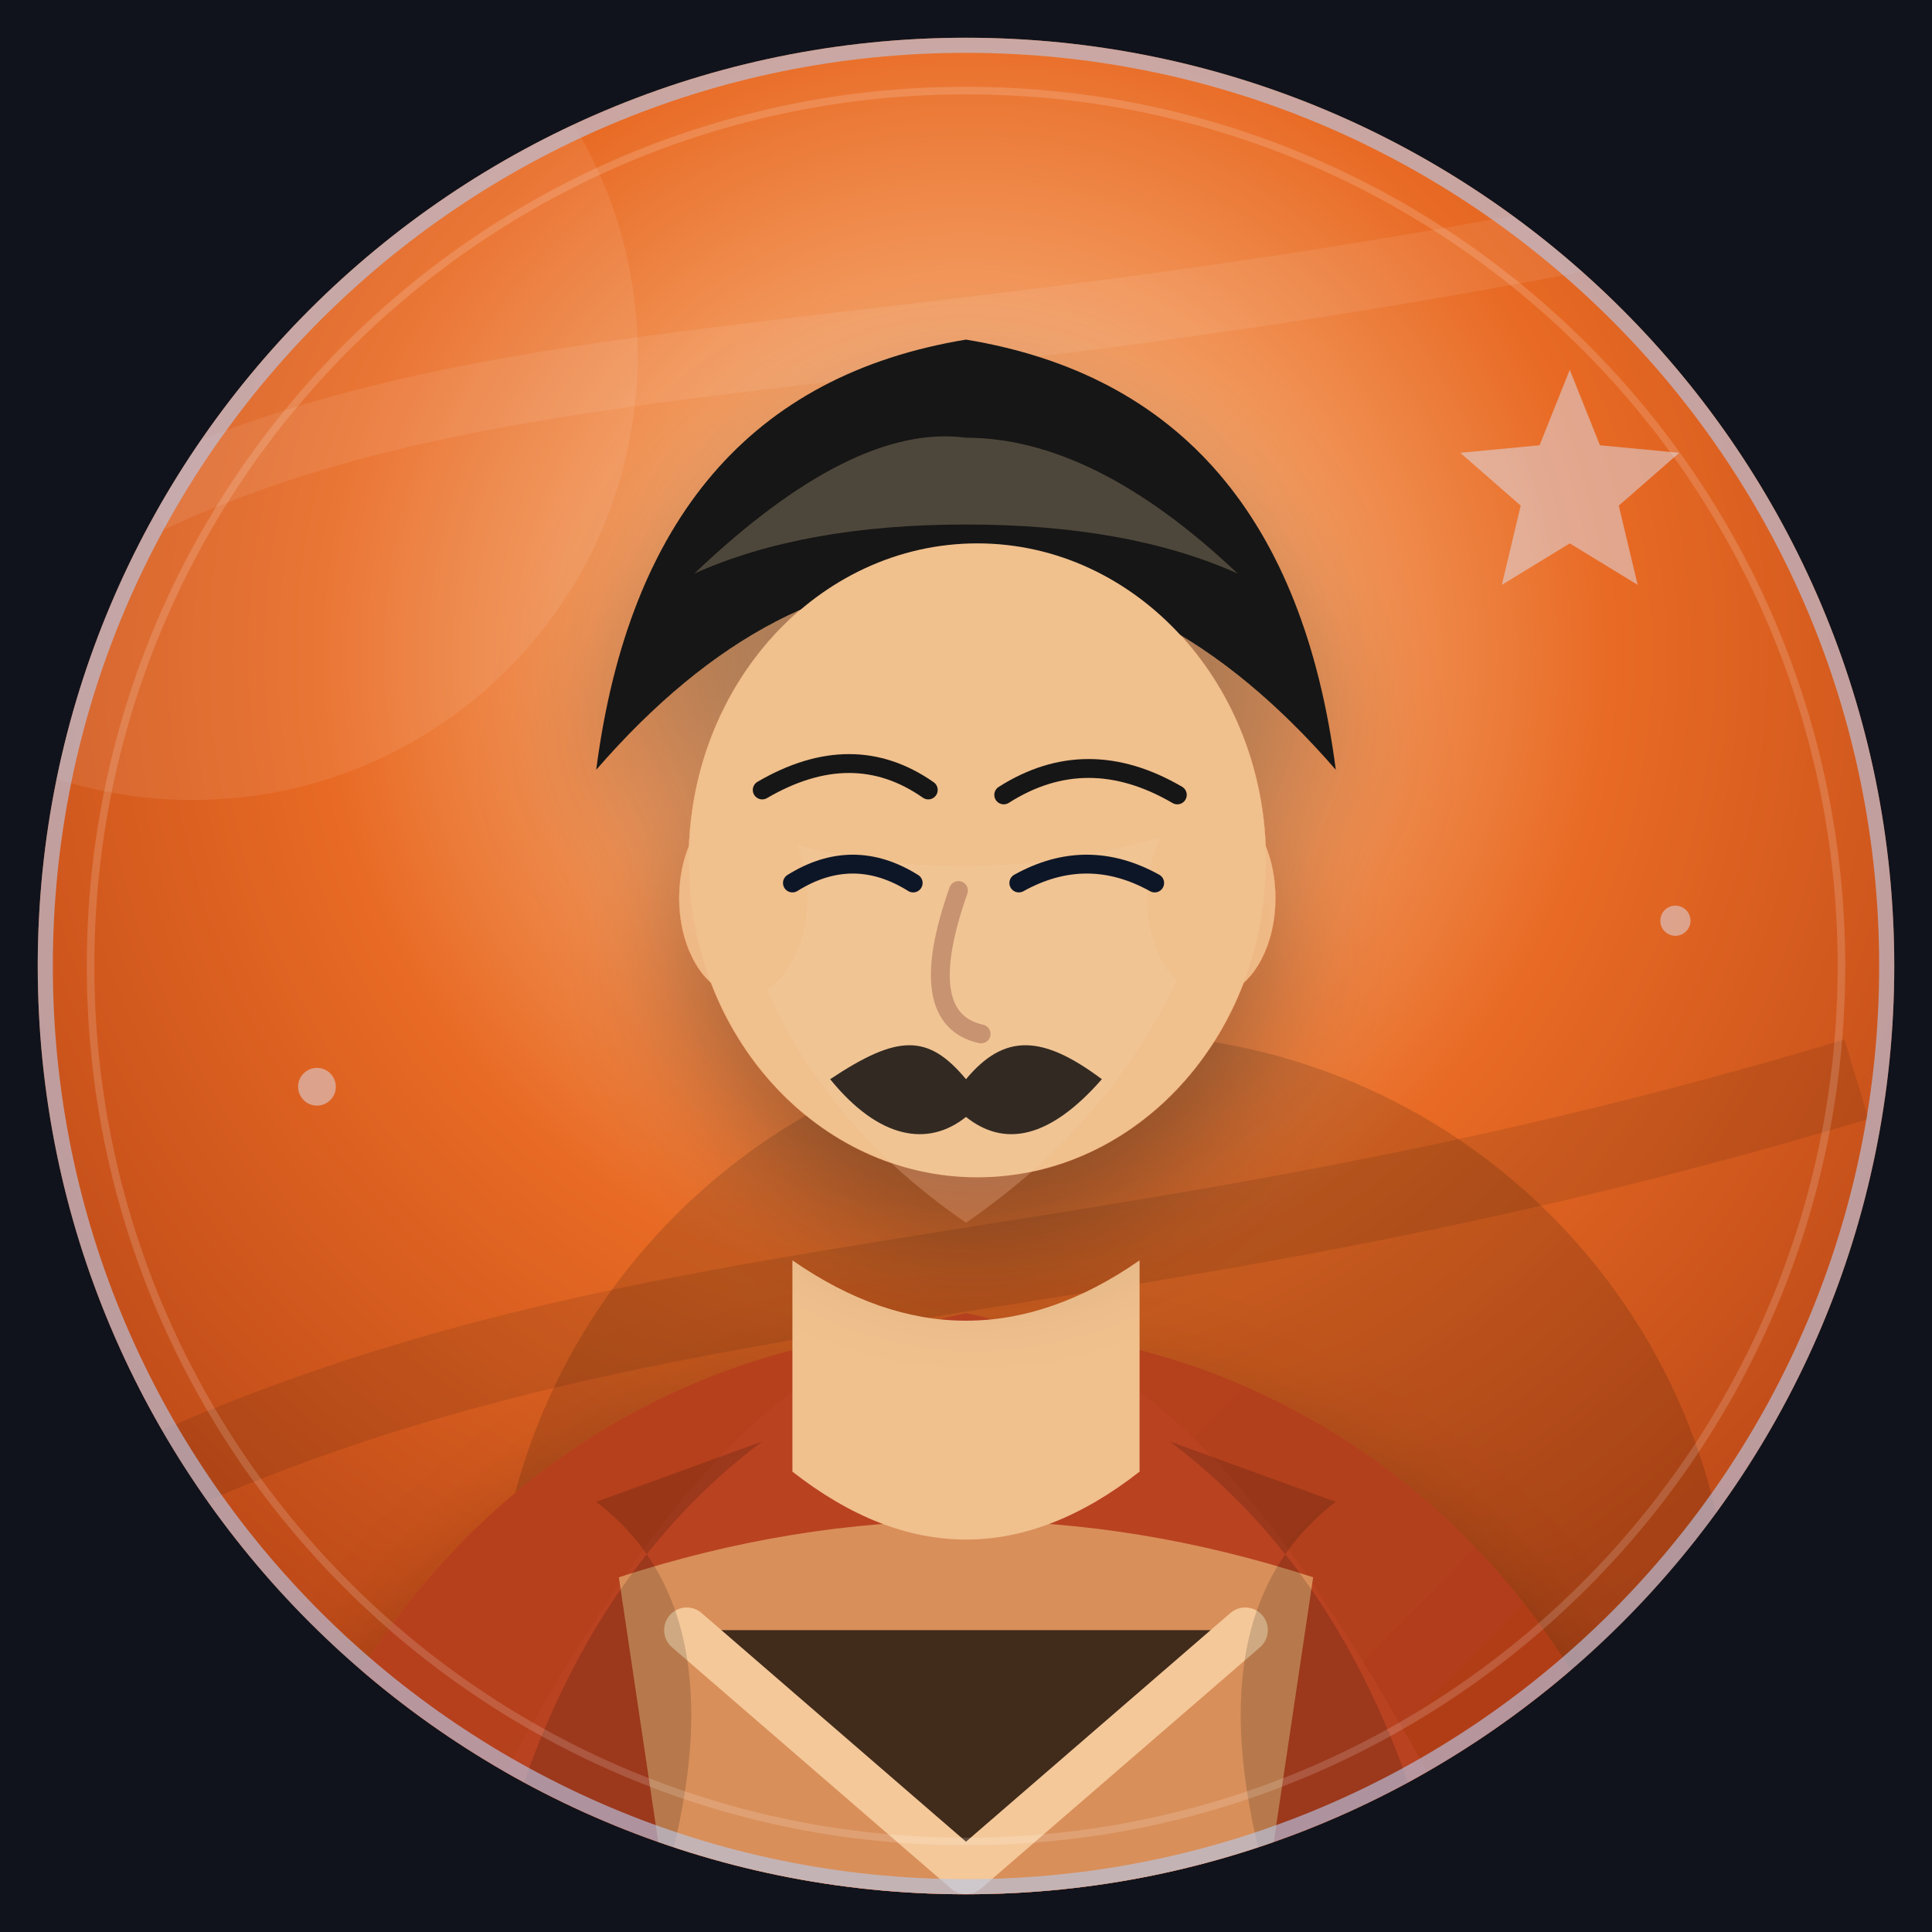
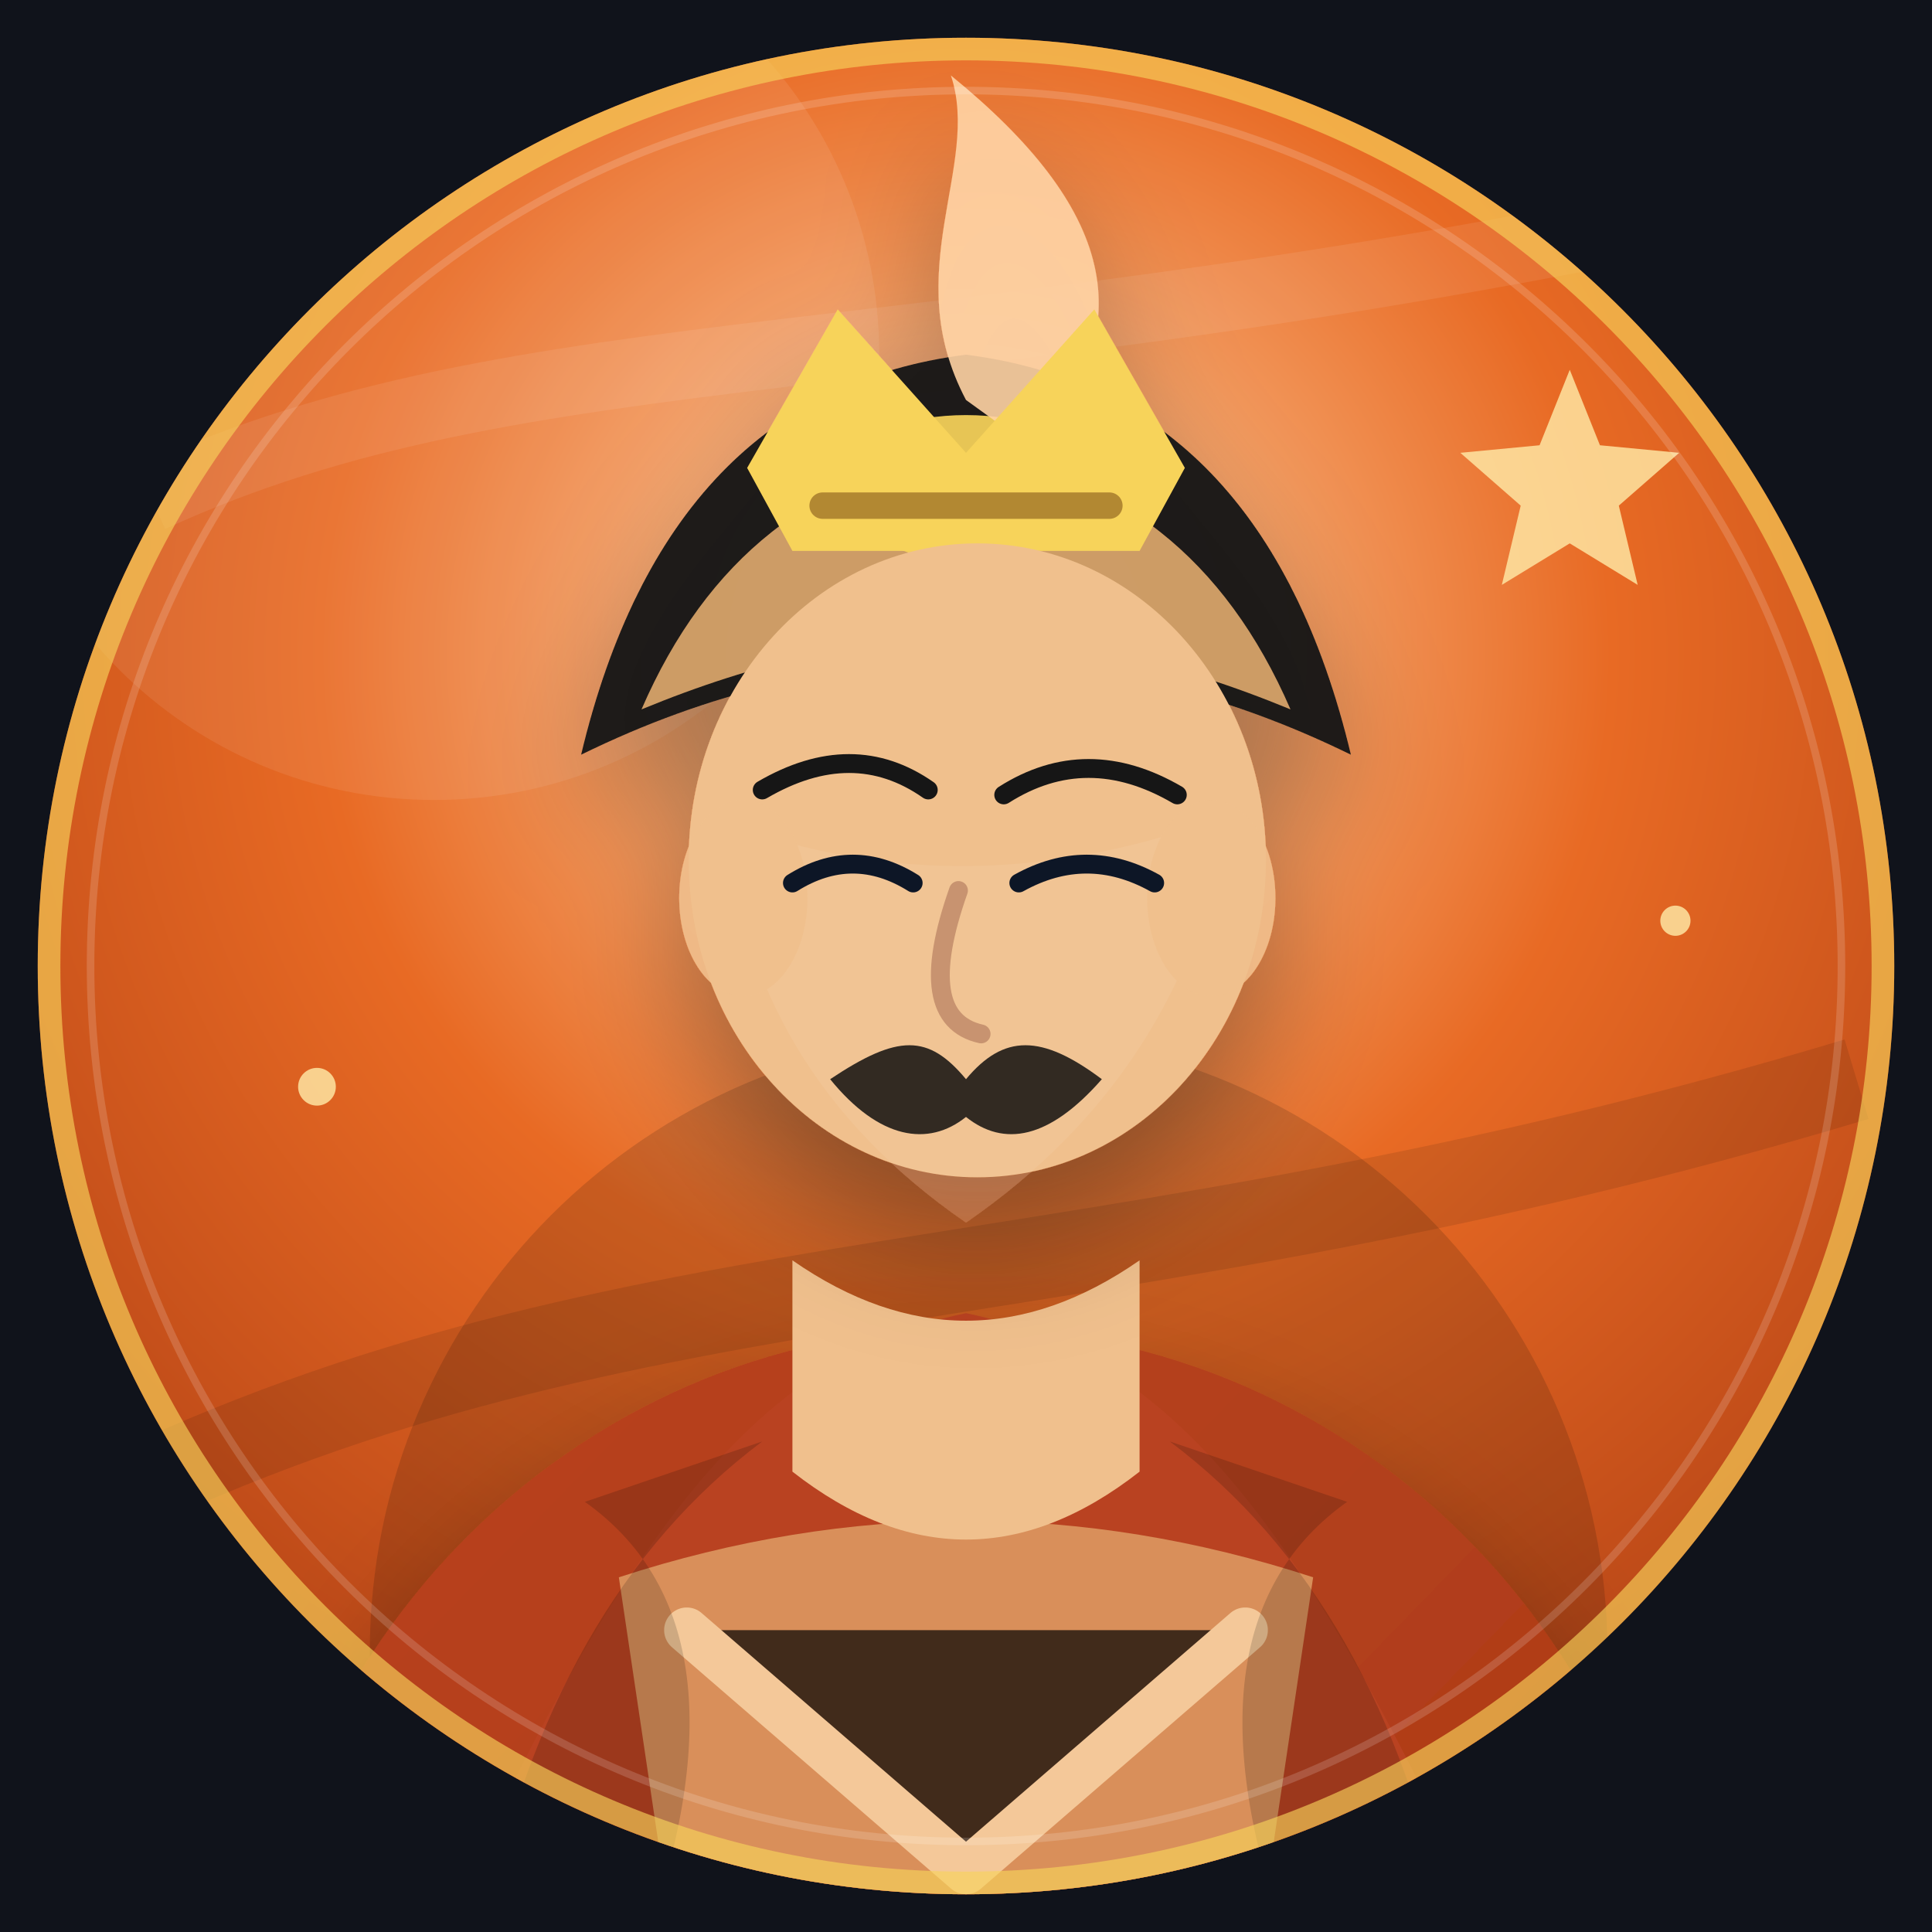
<svg xmlns="http://www.w3.org/2000/svg" viewBox="0 0 512 512" role="img" aria-label="太史慈 portrait">
  <defs>
    <radialGradient id="bg" cx="50%" cy="34%" r="72%">
      <stop offset="0%" stop-color="#ffd3a4" />
      <stop offset="46%" stop-color="#e86a24" />
      <stop offset="100%" stop-color="#aa3b13" />
    </radialGradient>
    <linearGradient id="robe" x1="0%" y1="0%" x2="100%" y2="100%">
      <stop offset="0%" stop-color="#b94221" />
      <stop offset="100%" stop-color="#aa3b13" />
    </linearGradient>
    <filter id="softShadow" x="-20%" y="-20%" width="140%" height="150%">
      <feDropShadow dx="0" dy="16" stdDeviation="16" flood-color="#000" flood-opacity="0.32" />
    </filter>
    <clipPath id="round">
      <circle cx="256" cy="256" r="246" />
    </clipPath>
  </defs>
  <rect width="512" height="512" fill="#10131b" />
  <g clip-path="url(#round)">
    <rect width="512" height="512" fill="url(#bg)" />
-     <circle cx="51" cy="94" r="118" fill="#fff" opacity="0.08" />
-     <circle cx="295" cy="438" r="164" fill="#000" opacity="0.14" />
+     <circle cx="115" cy="94" r="118" fill="#fff" opacity="0.08" />
+     <circle cx="262" cy="438" r="164" fill="#000" opacity="0.14" />
    <path d="M40 132 C140 86 244 102 472 52" stroke="#fff" stroke-width="18" opacity="0.08" fill="none" />
    <path d="M28 398 C168 330 286 348 492 286" stroke="#000" stroke-width="22" opacity="0.1" fill="none" />
-     <g opacity="0.48">
-       <path d="M416 98 l8 20 21 2 -16 14 5 21 -18 -11 -18 11 5 -21 -16 -14 21 -2Z" fill="#dce7ff" />
-       <circle cx="84" cy="288" r="5" fill="#dce7ff" />
-       <circle cx="444" cy="244" r="4" fill="#dce7ff" />
+     <g opacity="0.82">
+       <path d="M416 98 l8 20 21 2 -16 14 5 21 -18 -11 -18 11 5 -21 -16 -14 21 -2Z" fill="#ffe9a6" />
+       <circle cx="84" cy="288" r="5" fill="#ffe9a6" />
+       <circle cx="444" cy="244" r="4" fill="#ffe9a6" />
    </g>
    <ellipse cx="256" cy="548" rx="190" ry="196" fill="url(#robe)" filter="url(#softShadow)" />
-     <path d="M110 514 C164 410 198 360 256 348 C314 360 348 410 402 514Z" fill="#b94221" />
+     <path d="M116 514 C164 410 198 360 256 348 C314 360 348 410 396 514Z" fill="#b94221" />
    <path d="M164 418 Q256 388 348 418 L334 512 H178Z" fill="#e4ad70" opacity="0.72" />
    <path d="M182 432 L256 496 L330 432" stroke="#ffe0b3" stroke-width="12" stroke-linecap="round" stroke-linejoin="round" opacity="0.7" />
-     <path d="M158 398 Q200 430 172 512 H128 Q146 424 202 382Z" fill="#000" opacity="0.16" />
-     <path d="M354 398 Q312 430 340 512 H384 Q366 424 310 382Z" fill="#000" opacity="0.16" />
+     <path d="M155 398 Q200 430 172 512 H128 Q146 424 202 382Z" fill="#000" opacity="0.16" />
+     <path d="M357 398 Q312 430 340 512 H384 Q366 424 310 382Z" fill="#000" opacity="0.16" />
    <path d="M210 334 Q256 366 302 334 V390 Q256 426 210 390Z" fill="#f0c08d" />
    <g filter="url(#softShadow)">
-       <path d="M158 204 Q171 104 256 90 Q341 104 354 204 Q308 151 256 153 Q204 151 158 204Z" fill="#171514" />
-       <path d="M184 152 Q226 112 256 116 Q290 116 328 152 Q299 139 256 139 Q213 139 184 152Z" fill="#ffe0b3" opacity="0.24" />
+       <path d="M154 200 Q177 104 256 94 Q335 104 358 200 Q307 175 256 176 Q205 175 154 200Z" fill="#171514" opacity="0.96" />
+       <path d="M170 188 Q196 128 256 120 Q316 128 342 188 Q296 169 256 169 Q216 169 170 188Z" fill="#e4ad70" opacity="0.88" />
+       <path d="M212 124 Q256 96 300 124 Q286 146 256 150 Q226 146 212 124Z" fill="#f7d35a" opacity="0.92" />
+       <path d="M256 106 C238 72 260 44 252 20 C295 55 303 86 274 119Z" fill="#ffd3a4" opacity="0.9" />
+       <path d="M198 124 L222 82 L256 120 L290 82 L314 124 L302 146 L210 146Z" fill="#f7d35a" />
+       <path d="M218 134 H294" stroke="#7a4b12" stroke-width="7" stroke-linecap="round" opacity="0.55" />
      <ellipse cx="259" cy="228" rx="76.5" ry="84" fill="#f0c08d" />
      <path d="M192.5 218 Q256 242 325.5 216 Q314 284 256 324 Q198 284 192.5 218Z" fill="#fff" opacity="0.06" />
      <ellipse cx="197" cy="238" rx="17" ry="26" fill="#f0c08d" opacity="0.88" />
      <ellipse cx="321" cy="238" rx="17" ry="26" fill="#f0c08d" opacity="0.88" />
      <path d="M202 209.346 Q226 195.346 246 209.346" stroke="#171514" stroke-width="5" stroke-linecap="round" fill="none" />
      <path d="M266 210.654 Q288 196.654 312 210.654" stroke="#171514" stroke-width="5" stroke-linecap="round" fill="none" />
      <path d="M210 234 Q226 224 242 234" stroke="#111827" stroke-width="5" stroke-linecap="round" fill="none" />
      <path d="M270 234 Q288 224 306 234" stroke="#111827" stroke-width="5" stroke-linecap="round" fill="none" />
      <path d="M254 236 Q242 270 260 274" stroke="#a56b50" stroke-width="5" stroke-linecap="round" fill="none" opacity="0.55" />
      <path d="M220 286 C238 274 246 274 256 286 C266 274 276 274 292 286 C278 302 266 304 256 296 C246 304 233 302 220 286Z" fill="#171514" opacity="0.88" />
    </g>
-     <circle cx="256" cy="256" r="246" fill="none" stroke="#b9c7e7" stroke-width="8" opacity="0.64" />
+     <circle cx="256" cy="256" r="246" fill="none" stroke="#f7d35a" stroke-width="12" opacity="0.64" />
    <circle cx="256" cy="256" r="232" fill="none" stroke="#fff" stroke-width="2" opacity="0.16" />
  </g>
</svg>
